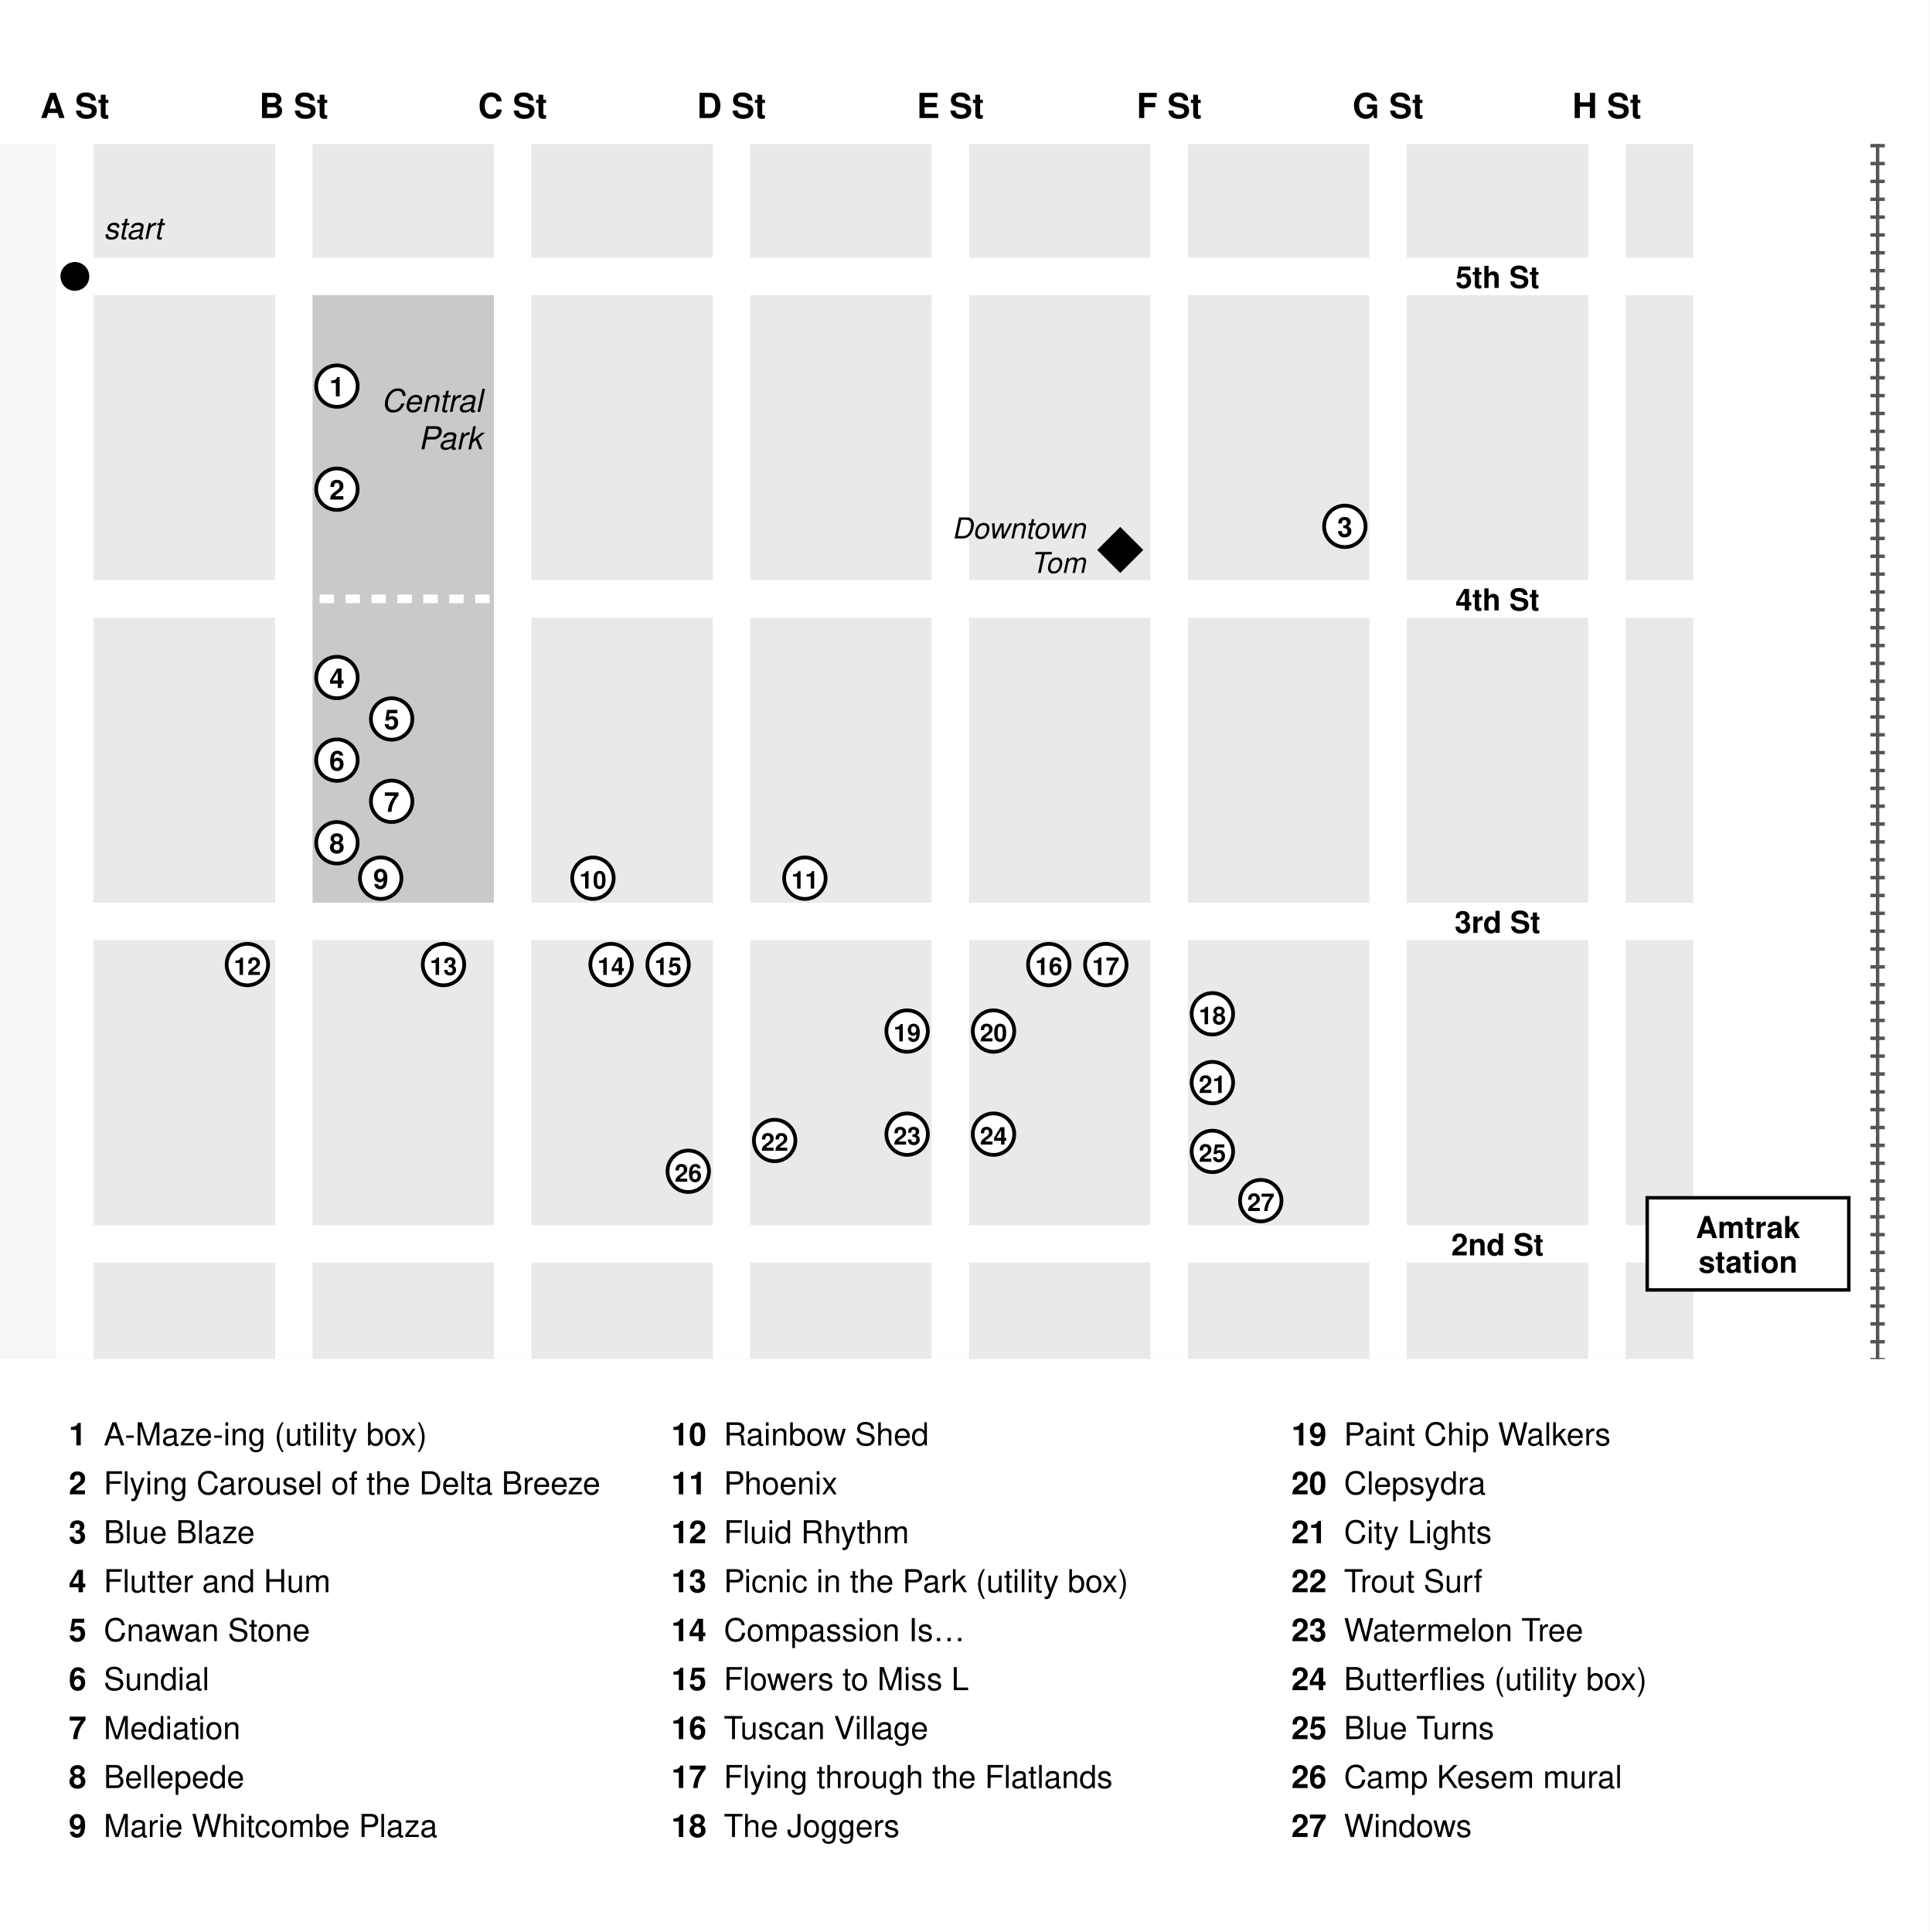
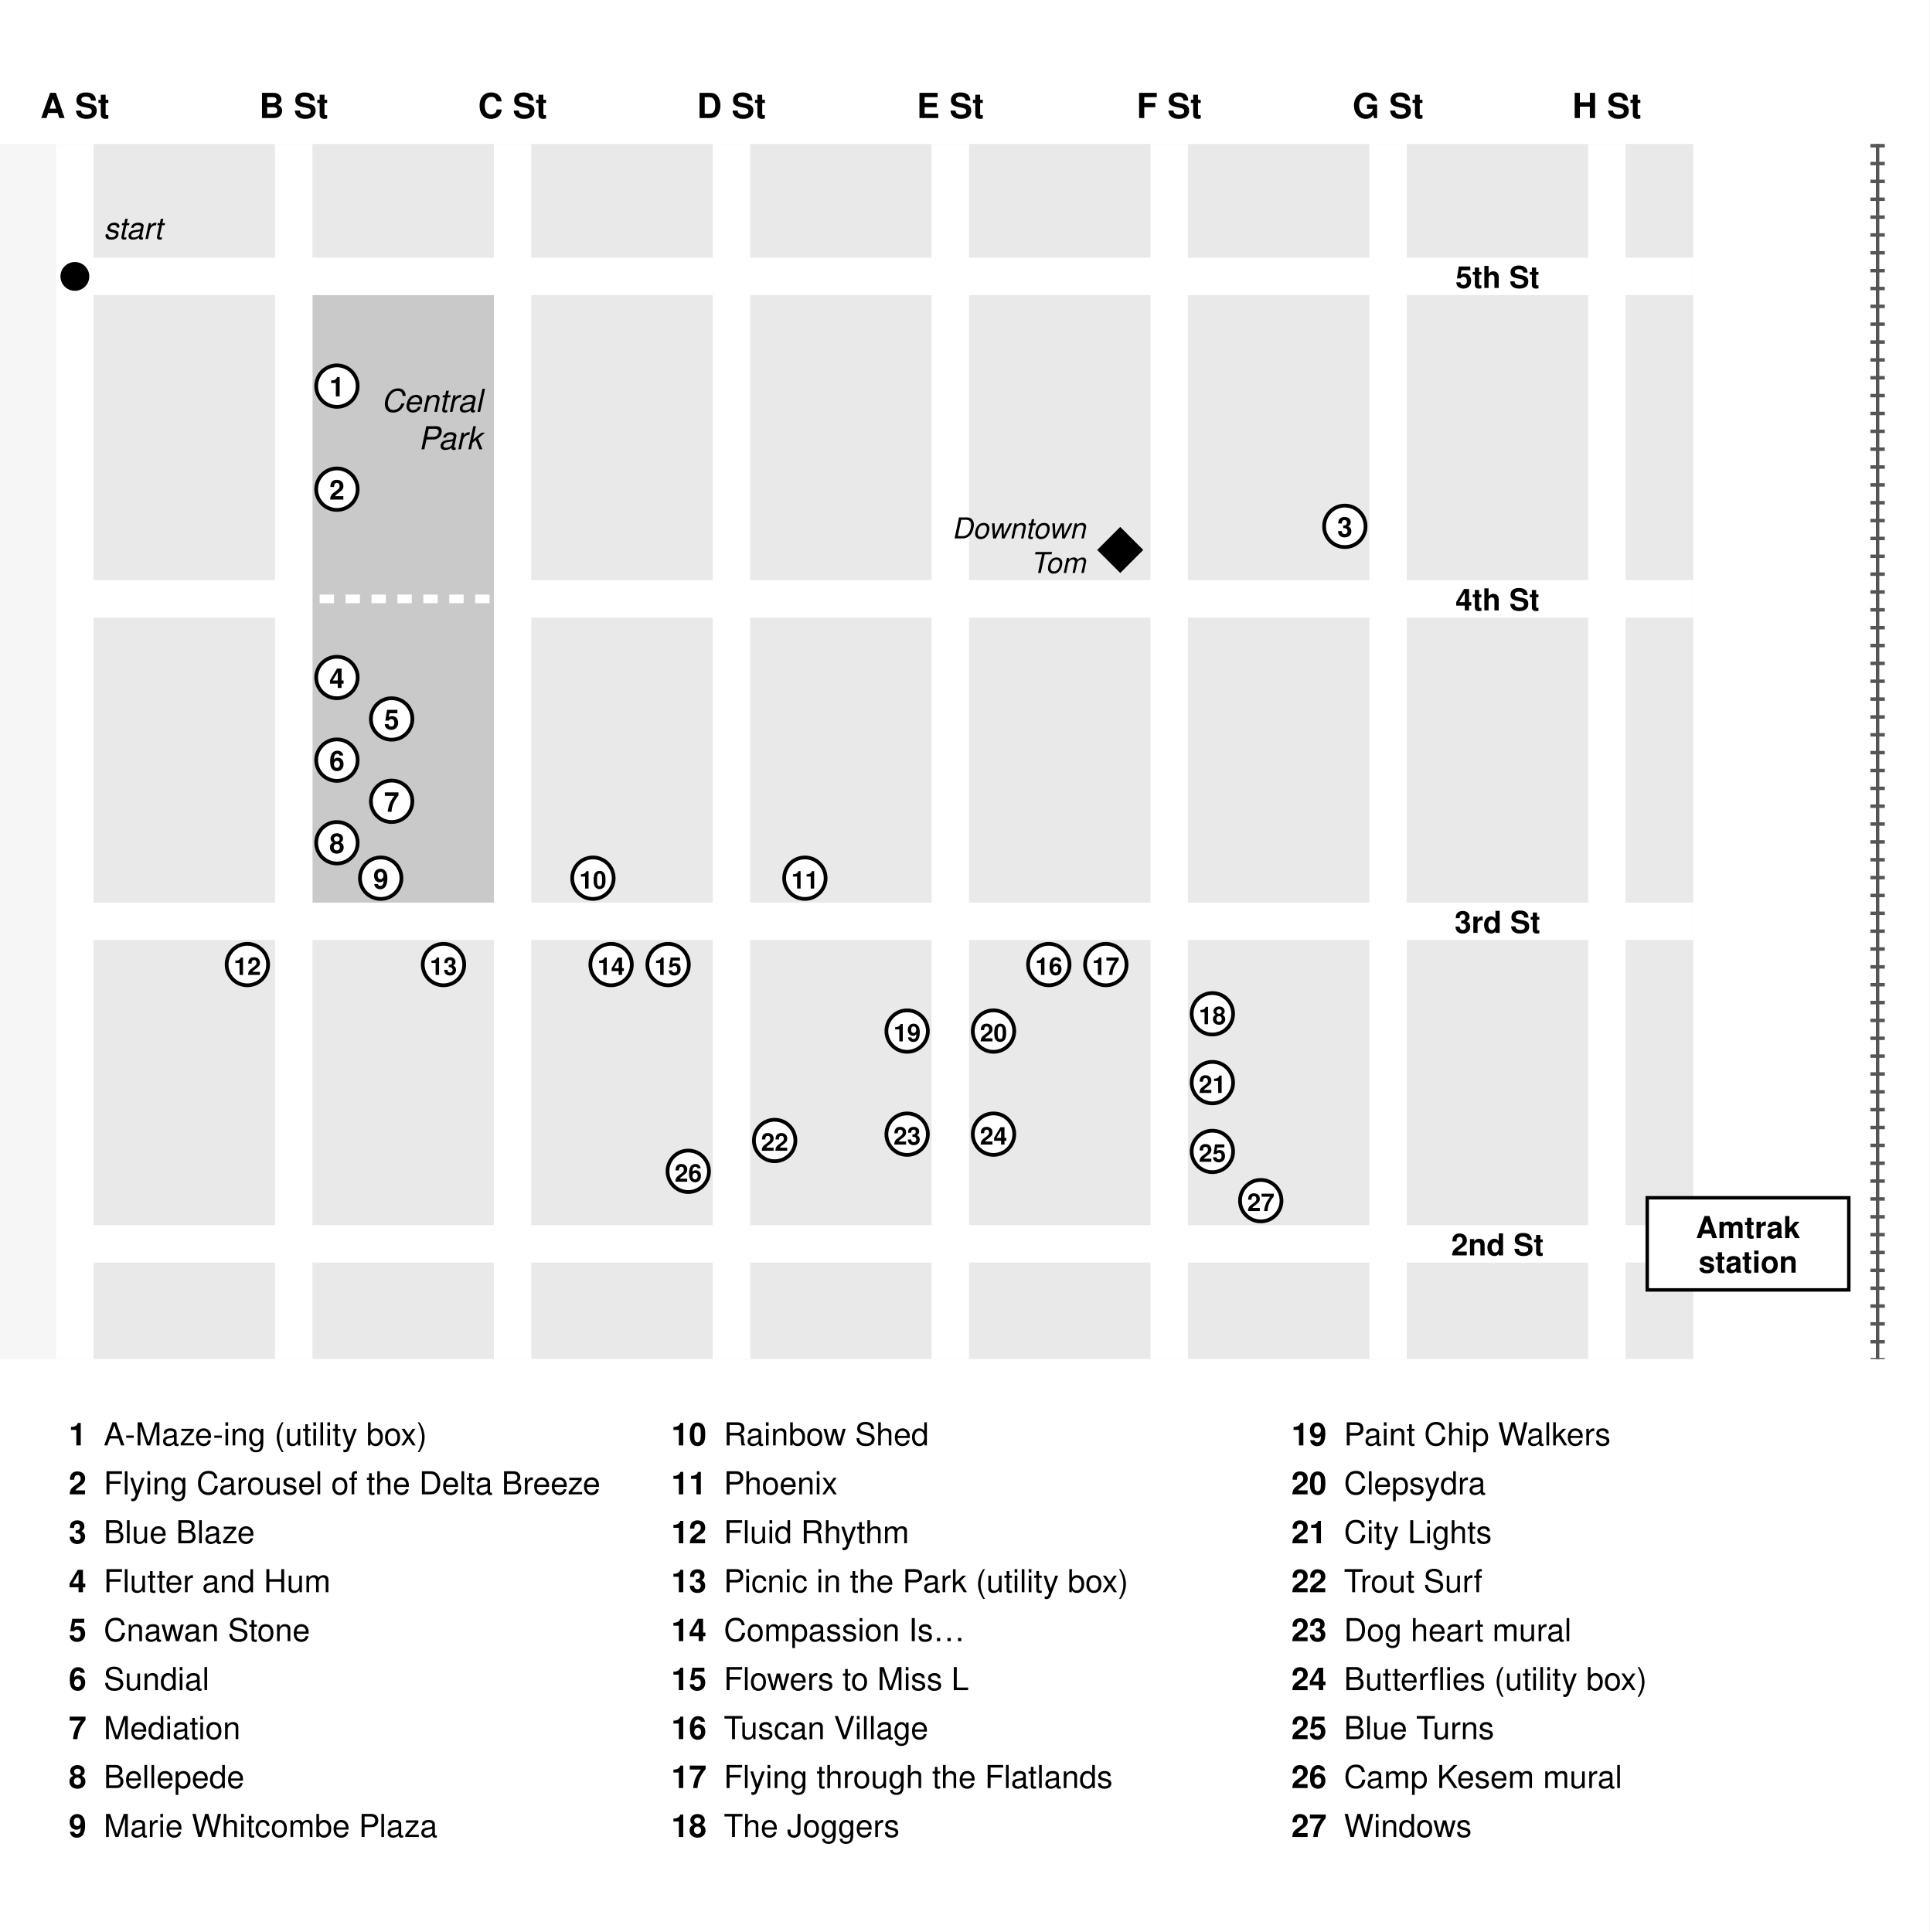
<svg xmlns="http://www.w3.org/2000/svg" width="670" height="671" viewBox="0 0 670 671">
  <rect x="0" y="0" width="670" height="671" fill="#ffffff" />
  <g transform="translate(-124.0,0)">
    <rect x="144.00" y="50.00" width="568.00" height="422.00" fill="#e9e9e9" stroke="none" stroke-width="1.00" rx="0.0" />
    <rect x="8.00" y="50.00" width="136.00" height="422.00" fill="#f6f6f6" stroke="none" stroke-width="1.00" rx="0.0" />
    <rect x="232.50" y="102.50" width="63.00" height="211.00" fill="#c9c9c9" stroke="none" stroke-width="1.00" rx="0.0" />
    <text x="291.50" y="143.04" font-family="-apple-system, 'Helvetica Neue', Helvetica, Arial, sans-serif" font-size="11.00" fill="#000000" text-anchor="end" font-weight="normal" font-style="italic" xml:space="preserve">Central</text>
    <text x="291.50" y="156.04" font-family="-apple-system, 'Helvetica Neue', Helvetica, Arial, sans-serif" font-size="11.00" fill="#000000" text-anchor="end" font-weight="normal" font-style="italic" xml:space="preserve">Park</text>
    <line x1="144.00" y1="96.00" x2="712.00" y2="96.00" stroke="#ffffff" stroke-width="13.00" />
    <line x1="144.00" y1="208.00" x2="226.00" y2="208.00" stroke="#ffffff" stroke-width="13.00" />
    <line x1="302.00" y1="208.00" x2="712.00" y2="208.00" stroke="#ffffff" stroke-width="13.00" />
    <line x1="144.00" y1="320.00" x2="712.00" y2="320.00" stroke="#ffffff" stroke-width="13.00" />
    <line x1="144.00" y1="432.00" x2="712.00" y2="432.00" stroke="#ffffff" stroke-width="13.00" />
    <line x1="226.0" y1="208.0" x2="302.0" y2="208.0" stroke="#ffffff" stroke-width="3" stroke-dasharray="5 4" />
    <line x1="150.00" y1="50.00" x2="150.00" y2="472.00" stroke="#ffffff" stroke-width="13.00" />
    <line x1="226.00" y1="50.00" x2="226.00" y2="472.00" stroke="#ffffff" stroke-width="13.00" />
    <line x1="302.00" y1="50.00" x2="302.00" y2="472.00" stroke="#ffffff" stroke-width="13.00" />
    <line x1="378.00" y1="50.00" x2="378.00" y2="472.00" stroke="#ffffff" stroke-width="13.00" />
    <line x1="454.00" y1="50.00" x2="454.00" y2="472.00" stroke="#ffffff" stroke-width="13.00" />
    <line x1="530.00" y1="50.00" x2="530.00" y2="472.00" stroke="#ffffff" stroke-width="13.00" />
    <line x1="606.00" y1="50.00" x2="606.00" y2="472.00" stroke="#ffffff" stroke-width="13.00" />
    <line x1="682.00" y1="50.00" x2="682.00" y2="472.00" stroke="#ffffff" stroke-width="13.00" />
    <text x="150.00" y="41.00" font-family="-apple-system, 'Helvetica Neue', Helvetica, Arial, sans-serif" font-size="12.00" fill="#000000" text-anchor="middle" font-weight="bold" xml:space="preserve">A St</text>
    <text x="226.00" y="41.00" font-family="-apple-system, 'Helvetica Neue', Helvetica, Arial, sans-serif" font-size="12.00" fill="#000000" text-anchor="middle" font-weight="bold" xml:space="preserve">B St</text>
    <text x="302.00" y="41.00" font-family="-apple-system, 'Helvetica Neue', Helvetica, Arial, sans-serif" font-size="12.00" fill="#000000" text-anchor="middle" font-weight="bold" xml:space="preserve">C St</text>
    <text x="378.00" y="41.00" font-family="-apple-system, 'Helvetica Neue', Helvetica, Arial, sans-serif" font-size="12.00" fill="#000000" text-anchor="middle" font-weight="bold" xml:space="preserve">D St</text>
    <text x="454.00" y="41.00" font-family="-apple-system, 'Helvetica Neue', Helvetica, Arial, sans-serif" font-size="12.00" fill="#000000" text-anchor="middle" font-weight="bold" xml:space="preserve">E St</text>
    <text x="530.00" y="41.00" font-family="-apple-system, 'Helvetica Neue', Helvetica, Arial, sans-serif" font-size="12.00" fill="#000000" text-anchor="middle" font-weight="bold" xml:space="preserve">F St</text>
    <text x="606.00" y="41.00" font-family="-apple-system, 'Helvetica Neue', Helvetica, Arial, sans-serif" font-size="12.00" fill="#000000" text-anchor="middle" font-weight="bold" xml:space="preserve">G St</text>
    <text x="682.00" y="41.00" font-family="-apple-system, 'Helvetica Neue', Helvetica, Arial, sans-serif" font-size="12.00" fill="#000000" text-anchor="middle" font-weight="bold" xml:space="preserve">H St</text>
    <text x="644.00" y="100.00" font-family="-apple-system, 'Helvetica Neue', Helvetica, Arial, sans-serif" font-size="10.50" fill="#000000" text-anchor="middle" font-weight="bold" xml:space="preserve">5th St</text>
    <text x="644.00" y="212.00" font-family="-apple-system, 'Helvetica Neue', Helvetica, Arial, sans-serif" font-size="10.50" fill="#000000" text-anchor="middle" font-weight="bold" xml:space="preserve">4th St</text>
    <text x="644.00" y="324.00" font-family="-apple-system, 'Helvetica Neue', Helvetica, Arial, sans-serif" font-size="10.50" fill="#000000" text-anchor="middle" font-weight="bold" xml:space="preserve">3rd St</text>
    <text x="644.00" y="436.00" font-family="-apple-system, 'Helvetica Neue', Helvetica, Arial, sans-serif" font-size="10.50" fill="#000000" text-anchor="middle" font-weight="bold" xml:space="preserve">2nd St</text>
    <rect x="696.00" y="416.00" width="70.00" height="32.00" fill="#ffffff" stroke="#000000" stroke-width="1.20" rx="0.0" />
    <text x="731.00" y="430.00" font-family="-apple-system, 'Helvetica Neue', Helvetica, Arial, sans-serif" font-size="10.50" fill="#000000" text-anchor="middle" font-weight="bold" xml:space="preserve">Amtrak</text>
    <text x="731.00" y="442.00" font-family="-apple-system, 'Helvetica Neue', Helvetica, Arial, sans-serif" font-size="10.50" fill="#000000" text-anchor="middle" font-weight="bold" xml:space="preserve">station</text>
    <line x1="776.00" y1="50.00" x2="776.00" y2="472.00" stroke="#555555" stroke-width="1.20" />
    <line x1="776.0" y1="50.0" x2="776.0" y2="472.0" stroke="#555555" stroke-width="5" stroke-dasharray="1.2 5" />
    <circle cx="150.0" cy="96.0" r="5" fill="#000000" />
    <text x="160.00" y="83.00" font-family="-apple-system, 'Helvetica Neue', Helvetica, Arial, sans-serif" font-size="10.50" fill="#000000" text-anchor="start" font-weight="normal" font-style="italic" xml:space="preserve">start</text>
    <polygon points="513.0,183.0 521.0,191.0 513.0,199.0 505.0,191.0" fill="#000000" />
    <text x="501.00" y="187.00" font-family="-apple-system, 'Helvetica Neue', Helvetica, Arial, sans-serif" font-size="10.00" fill="#000000" text-anchor="end" font-weight="normal" font-style="italic" xml:space="preserve">Downtown</text>
    <text x="501.00" y="199.00" font-family="-apple-system, 'Helvetica Neue', Helvetica, Arial, sans-serif" font-size="10.00" fill="#000000" text-anchor="end" font-weight="normal" font-style="italic" xml:space="preserve">Tom</text>
    <circle cx="241.0" cy="134.1" r="7.2" fill="#ffffff" stroke="#000000" stroke-width="1.3" />
    <text x="241.00" y="137.68" font-family="-apple-system, 'Helvetica Neue', Helvetica, Arial, sans-serif" font-size="9.50" fill="#000000" text-anchor="middle" font-weight="bold" xml:space="preserve">1</text>
    <circle cx="241.0" cy="169.9" r="7.2" fill="#ffffff" stroke="#000000" stroke-width="1.3" />
    <text x="241.00" y="173.52" font-family="-apple-system, 'Helvetica Neue', Helvetica, Arial, sans-serif" font-size="9.50" fill="#000000" text-anchor="middle" font-weight="bold" xml:space="preserve">2</text>
    <circle cx="591.0" cy="182.8" r="7.2" fill="#ffffff" stroke="#000000" stroke-width="1.3" />
    <text x="591.00" y="186.42" font-family="-apple-system, 'Helvetica Neue', Helvetica, Arial, sans-serif" font-size="9.50" fill="#000000" text-anchor="middle" font-weight="bold" xml:space="preserve">3</text>
    <circle cx="241.0" cy="235.3" r="7.2" fill="#ffffff" stroke="#000000" stroke-width="1.3" />
    <text x="241.00" y="238.93" font-family="-apple-system, 'Helvetica Neue', Helvetica, Arial, sans-serif" font-size="9.50" fill="#000000" text-anchor="middle" font-weight="bold" xml:space="preserve">4</text>
    <circle cx="260.0" cy="249.7" r="7.2" fill="#ffffff" stroke="#000000" stroke-width="1.3" />
    <text x="260.00" y="253.26" font-family="-apple-system, 'Helvetica Neue', Helvetica, Arial, sans-serif" font-size="9.50" fill="#000000" text-anchor="middle" font-weight="bold" xml:space="preserve">5</text>
    <circle cx="241.0" cy="264.0" r="7.2" fill="#ffffff" stroke="#000000" stroke-width="1.3" />
    <text x="241.00" y="267.60" font-family="-apple-system, 'Helvetica Neue', Helvetica, Arial, sans-serif" font-size="9.50" fill="#000000" text-anchor="middle" font-weight="bold" xml:space="preserve">6</text>
    <circle cx="260.0" cy="278.3" r="7.2" fill="#ffffff" stroke="#000000" stroke-width="1.3" />
    <text x="260.00" y="281.94" font-family="-apple-system, 'Helvetica Neue', Helvetica, Arial, sans-serif" font-size="9.50" fill="#000000" text-anchor="middle" font-weight="bold" xml:space="preserve">7</text>
    <circle cx="241.0" cy="292.7" r="7.2" fill="#ffffff" stroke="#000000" stroke-width="1.3" />
    <text x="241.00" y="296.27" font-family="-apple-system, 'Helvetica Neue', Helvetica, Arial, sans-serif" font-size="9.50" fill="#000000" text-anchor="middle" font-weight="bold" xml:space="preserve">8</text>
    <circle cx="256.2" cy="305.0" r="7.2" fill="#ffffff" stroke="#000000" stroke-width="1.3" />
    <text x="256.25" y="308.60" font-family="-apple-system, 'Helvetica Neue', Helvetica, Arial, sans-serif" font-size="9.50" fill="#000000" text-anchor="middle" font-weight="bold" xml:space="preserve">9</text>
    <circle cx="329.9" cy="305.0" r="7.2" fill="#ffffff" stroke="#000000" stroke-width="1.3" />
    <text x="329.88" y="308.60" font-family="-apple-system, 'Helvetica Neue', Helvetica, Arial, sans-serif" font-size="8.50" fill="#000000" text-anchor="middle" font-weight="bold" xml:space="preserve">10</text>
    <circle cx="403.5" cy="305.0" r="7.2" fill="#ffffff" stroke="#000000" stroke-width="1.3" />
    <text x="403.51" y="308.60" font-family="-apple-system, 'Helvetica Neue', Helvetica, Arial, sans-serif" font-size="8.50" fill="#000000" text-anchor="middle" font-weight="bold" xml:space="preserve">11</text>
    <circle cx="209.9" cy="335.0" r="7.2" fill="#ffffff" stroke="#000000" stroke-width="1.3" />
    <text x="209.89" y="338.60" font-family="-apple-system, 'Helvetica Neue', Helvetica, Arial, sans-serif" font-size="8.50" fill="#000000" text-anchor="middle" font-weight="bold" xml:space="preserve">12</text>
    <circle cx="278.0" cy="335.0" r="7.2" fill="#ffffff" stroke="#000000" stroke-width="1.3" />
    <text x="277.98" y="338.60" font-family="-apple-system, 'Helvetica Neue', Helvetica, Arial, sans-serif" font-size="8.50" fill="#000000" text-anchor="middle" font-weight="bold" xml:space="preserve">13</text>
    <circle cx="336.2" cy="335.0" r="7.2" fill="#ffffff" stroke="#000000" stroke-width="1.3" />
    <text x="336.20" y="338.60" font-family="-apple-system, 'Helvetica Neue', Helvetica, Arial, sans-serif" font-size="8.50" fill="#000000" text-anchor="middle" font-weight="bold" xml:space="preserve">14</text>
    <circle cx="356.0" cy="335.0" r="7.2" fill="#ffffff" stroke="#000000" stroke-width="1.3" />
    <text x="355.96" y="338.60" font-family="-apple-system, 'Helvetica Neue', Helvetica, Arial, sans-serif" font-size="8.50" fill="#000000" text-anchor="middle" font-weight="bold" xml:space="preserve">15</text>
    <circle cx="488.2" cy="335.0" r="7.2" fill="#ffffff" stroke="#000000" stroke-width="1.3" />
    <text x="488.20" y="338.60" font-family="-apple-system, 'Helvetica Neue', Helvetica, Arial, sans-serif" font-size="8.50" fill="#000000" text-anchor="middle" font-weight="bold" xml:space="preserve">16</text>
    <circle cx="508.0" cy="335.0" r="7.2" fill="#ffffff" stroke="#000000" stroke-width="1.3" />
    <text x="507.96" y="338.60" font-family="-apple-system, 'Helvetica Neue', Helvetica, Arial, sans-serif" font-size="8.50" fill="#000000" text-anchor="middle" font-weight="bold" xml:space="preserve">17</text>
    <circle cx="545.0" cy="352.1" r="7.2" fill="#ffffff" stroke="#000000" stroke-width="1.3" />
    <text x="545.00" y="355.71" font-family="-apple-system, 'Helvetica Neue', Helvetica, Arial, sans-serif" font-size="8.50" fill="#000000" text-anchor="middle" font-weight="bold" xml:space="preserve">18</text>
    <circle cx="439.0" cy="358.1" r="7.2" fill="#ffffff" stroke="#000000" stroke-width="1.3" />
    <text x="439.00" y="361.68" font-family="-apple-system, 'Helvetica Neue', Helvetica, Arial, sans-serif" font-size="8.50" fill="#000000" text-anchor="middle" font-weight="bold" xml:space="preserve">19</text>
    <circle cx="469.0" cy="358.1" r="7.2" fill="#ffffff" stroke="#000000" stroke-width="1.3" />
    <text x="469.00" y="361.68" font-family="-apple-system, 'Helvetica Neue', Helvetica, Arial, sans-serif" font-size="8.50" fill="#000000" text-anchor="middle" font-weight="bold" xml:space="preserve">20</text>
    <circle cx="545.0" cy="376.0" r="7.2" fill="#ffffff" stroke="#000000" stroke-width="1.3" />
    <text x="545.00" y="379.60" font-family="-apple-system, 'Helvetica Neue', Helvetica, Arial, sans-serif" font-size="8.50" fill="#000000" text-anchor="middle" font-weight="bold" xml:space="preserve">21</text>
    <circle cx="393.0" cy="396.1" r="7.2" fill="#ffffff" stroke="#000000" stroke-width="1.3" />
    <text x="393.00" y="399.67" font-family="-apple-system, 'Helvetica Neue', Helvetica, Arial, sans-serif" font-size="8.50" fill="#000000" text-anchor="middle" font-weight="bold" xml:space="preserve">22</text>
    <circle cx="439.0" cy="393.9" r="7.2" fill="#ffffff" stroke="#000000" stroke-width="1.3" />
    <text x="439.00" y="397.52" font-family="-apple-system, 'Helvetica Neue', Helvetica, Arial, sans-serif" font-size="8.50" fill="#000000" text-anchor="middle" font-weight="bold" xml:space="preserve">23</text>
    <circle cx="469.0" cy="393.9" r="7.2" fill="#ffffff" stroke="#000000" stroke-width="1.3" />
    <text x="469.00" y="397.52" font-family="-apple-system, 'Helvetica Neue', Helvetica, Arial, sans-serif" font-size="8.50" fill="#000000" text-anchor="middle" font-weight="bold" xml:space="preserve">24</text>
    <circle cx="545.0" cy="399.9" r="7.2" fill="#ffffff" stroke="#000000" stroke-width="1.3" />
    <text x="545.00" y="403.49" font-family="-apple-system, 'Helvetica Neue', Helvetica, Arial, sans-serif" font-size="8.50" fill="#000000" text-anchor="middle" font-weight="bold" xml:space="preserve">25</text>
    <circle cx="363.0" cy="406.8" r="7.2" fill="#ffffff" stroke="#000000" stroke-width="1.3" />
    <text x="363.00" y="410.42" font-family="-apple-system, 'Helvetica Neue', Helvetica, Arial, sans-serif" font-size="8.50" fill="#000000" text-anchor="middle" font-weight="bold" xml:space="preserve">26</text>
    <circle cx="561.8" cy="417.0" r="7.2" fill="#ffffff" stroke="#000000" stroke-width="1.3" />
    <text x="561.83" y="420.60" font-family="-apple-system, 'Helvetica Neue', Helvetica, Arial, sans-serif" font-size="8.50" fill="#000000" text-anchor="middle" font-weight="bold" xml:space="preserve">27</text>
  </g>
  <text x="30.00" y="502.00" font-family="-apple-system, 'Helvetica Neue', Helvetica, Arial, sans-serif" font-size="11.00" fill="#000000" text-anchor="end" font-weight="bold" xml:space="preserve">1</text>
  <text x="36.00" y="502.00" font-family="-apple-system, 'Helvetica Neue', Helvetica, Arial, sans-serif" font-size="11.00" fill="#000000" text-anchor="start" font-weight="normal" xml:space="preserve">A-Maze-ing (utility box)</text>
  <text x="30.00" y="519.00" font-family="-apple-system, 'Helvetica Neue', Helvetica, Arial, sans-serif" font-size="11.00" fill="#000000" text-anchor="end" font-weight="bold" xml:space="preserve">2</text>
  <text x="36.00" y="519.00" font-family="-apple-system, 'Helvetica Neue', Helvetica, Arial, sans-serif" font-size="11.00" fill="#000000" text-anchor="start" font-weight="normal" xml:space="preserve">Flying Carousel of the Delta Breeze</text>
  <text x="30.00" y="536.00" font-family="-apple-system, 'Helvetica Neue', Helvetica, Arial, sans-serif" font-size="11.00" fill="#000000" text-anchor="end" font-weight="bold" xml:space="preserve">3</text>
  <text x="36.00" y="536.00" font-family="-apple-system, 'Helvetica Neue', Helvetica, Arial, sans-serif" font-size="11.00" fill="#000000" text-anchor="start" font-weight="normal" xml:space="preserve">Blue Blaze</text>
  <text x="30.00" y="553.00" font-family="-apple-system, 'Helvetica Neue', Helvetica, Arial, sans-serif" font-size="11.00" fill="#000000" text-anchor="end" font-weight="bold" xml:space="preserve">4</text>
  <text x="36.00" y="553.00" font-family="-apple-system, 'Helvetica Neue', Helvetica, Arial, sans-serif" font-size="11.00" fill="#000000" text-anchor="start" font-weight="normal" xml:space="preserve">Flutter and Hum</text>
  <text x="30.00" y="570.00" font-family="-apple-system, 'Helvetica Neue', Helvetica, Arial, sans-serif" font-size="11.00" fill="#000000" text-anchor="end" font-weight="bold" xml:space="preserve">5</text>
  <text x="36.00" y="570.00" font-family="-apple-system, 'Helvetica Neue', Helvetica, Arial, sans-serif" font-size="11.00" fill="#000000" text-anchor="start" font-weight="normal" xml:space="preserve">Cnawan Stone</text>
  <text x="30.00" y="587.00" font-family="-apple-system, 'Helvetica Neue', Helvetica, Arial, sans-serif" font-size="11.00" fill="#000000" text-anchor="end" font-weight="bold" xml:space="preserve">6</text>
  <text x="36.00" y="587.00" font-family="-apple-system, 'Helvetica Neue', Helvetica, Arial, sans-serif" font-size="11.00" fill="#000000" text-anchor="start" font-weight="normal" xml:space="preserve">Sundial</text>
  <text x="30.00" y="604.00" font-family="-apple-system, 'Helvetica Neue', Helvetica, Arial, sans-serif" font-size="11.00" fill="#000000" text-anchor="end" font-weight="bold" xml:space="preserve">7</text>
  <text x="36.00" y="604.00" font-family="-apple-system, 'Helvetica Neue', Helvetica, Arial, sans-serif" font-size="11.00" fill="#000000" text-anchor="start" font-weight="normal" xml:space="preserve">Mediation</text>
  <text x="30.00" y="621.00" font-family="-apple-system, 'Helvetica Neue', Helvetica, Arial, sans-serif" font-size="11.00" fill="#000000" text-anchor="end" font-weight="bold" xml:space="preserve">8</text>
  <text x="36.00" y="621.00" font-family="-apple-system, 'Helvetica Neue', Helvetica, Arial, sans-serif" font-size="11.00" fill="#000000" text-anchor="start" font-weight="normal" xml:space="preserve">Bellepede</text>
  <text x="30.00" y="638.00" font-family="-apple-system, 'Helvetica Neue', Helvetica, Arial, sans-serif" font-size="11.00" fill="#000000" text-anchor="end" font-weight="bold" xml:space="preserve">9</text>
  <text x="36.00" y="638.00" font-family="-apple-system, 'Helvetica Neue', Helvetica, Arial, sans-serif" font-size="11.00" fill="#000000" text-anchor="start" font-weight="normal" xml:space="preserve">Marie Whitcombe Plaza</text>
  <text x="245.33" y="502.00" font-family="-apple-system, 'Helvetica Neue', Helvetica, Arial, sans-serif" font-size="11.00" fill="#000000" text-anchor="end" font-weight="bold" xml:space="preserve">10</text>
  <text x="251.33" y="502.00" font-family="-apple-system, 'Helvetica Neue', Helvetica, Arial, sans-serif" font-size="11.00" fill="#000000" text-anchor="start" font-weight="normal" xml:space="preserve">Rainbow Shed</text>
  <text x="245.33" y="519.00" font-family="-apple-system, 'Helvetica Neue', Helvetica, Arial, sans-serif" font-size="11.00" fill="#000000" text-anchor="end" font-weight="bold" xml:space="preserve">11</text>
  <text x="251.33" y="519.00" font-family="-apple-system, 'Helvetica Neue', Helvetica, Arial, sans-serif" font-size="11.00" fill="#000000" text-anchor="start" font-weight="normal" xml:space="preserve">Phoenix</text>
  <text x="245.33" y="536.00" font-family="-apple-system, 'Helvetica Neue', Helvetica, Arial, sans-serif" font-size="11.00" fill="#000000" text-anchor="end" font-weight="bold" xml:space="preserve">12</text>
  <text x="251.33" y="536.00" font-family="-apple-system, 'Helvetica Neue', Helvetica, Arial, sans-serif" font-size="11.00" fill="#000000" text-anchor="start" font-weight="normal" xml:space="preserve">Fluid Rhythm</text>
  <text x="245.33" y="553.00" font-family="-apple-system, 'Helvetica Neue', Helvetica, Arial, sans-serif" font-size="11.00" fill="#000000" text-anchor="end" font-weight="bold" xml:space="preserve">13</text>
  <text x="251.33" y="553.00" font-family="-apple-system, 'Helvetica Neue', Helvetica, Arial, sans-serif" font-size="11.00" fill="#000000" text-anchor="start" font-weight="normal" xml:space="preserve">Picnic in the Park (utility box)</text>
  <text x="245.33" y="570.00" font-family="-apple-system, 'Helvetica Neue', Helvetica, Arial, sans-serif" font-size="11.00" fill="#000000" text-anchor="end" font-weight="bold" xml:space="preserve">14</text>
  <text x="251.33" y="570.00" font-family="-apple-system, 'Helvetica Neue', Helvetica, Arial, sans-serif" font-size="11.00" fill="#000000" text-anchor="start" font-weight="normal" xml:space="preserve">Compassion Is…</text>
  <text x="245.33" y="587.00" font-family="-apple-system, 'Helvetica Neue', Helvetica, Arial, sans-serif" font-size="11.00" fill="#000000" text-anchor="end" font-weight="bold" xml:space="preserve">15</text>
  <text x="251.33" y="587.00" font-family="-apple-system, 'Helvetica Neue', Helvetica, Arial, sans-serif" font-size="11.00" fill="#000000" text-anchor="start" font-weight="normal" xml:space="preserve">Flowers to Miss L</text>
  <text x="245.33" y="604.00" font-family="-apple-system, 'Helvetica Neue', Helvetica, Arial, sans-serif" font-size="11.00" fill="#000000" text-anchor="end" font-weight="bold" xml:space="preserve">16</text>
  <text x="251.33" y="604.00" font-family="-apple-system, 'Helvetica Neue', Helvetica, Arial, sans-serif" font-size="11.00" fill="#000000" text-anchor="start" font-weight="normal" xml:space="preserve">Tuscan Village</text>
  <text x="245.33" y="621.00" font-family="-apple-system, 'Helvetica Neue', Helvetica, Arial, sans-serif" font-size="11.00" fill="#000000" text-anchor="end" font-weight="bold" xml:space="preserve">17</text>
  <text x="251.33" y="621.00" font-family="-apple-system, 'Helvetica Neue', Helvetica, Arial, sans-serif" font-size="11.00" fill="#000000" text-anchor="start" font-weight="normal" xml:space="preserve">Flying through the Flatlands</text>
  <text x="245.33" y="638.00" font-family="-apple-system, 'Helvetica Neue', Helvetica, Arial, sans-serif" font-size="11.00" fill="#000000" text-anchor="end" font-weight="bold" xml:space="preserve">18</text>
  <text x="251.33" y="638.00" font-family="-apple-system, 'Helvetica Neue', Helvetica, Arial, sans-serif" font-size="11.00" fill="#000000" text-anchor="start" font-weight="normal" xml:space="preserve">The Joggers</text>
  <text x="460.67" y="502.00" font-family="-apple-system, 'Helvetica Neue', Helvetica, Arial, sans-serif" font-size="11.00" fill="#000000" text-anchor="end" font-weight="bold" xml:space="preserve">19</text>
  <text x="466.67" y="502.00" font-family="-apple-system, 'Helvetica Neue', Helvetica, Arial, sans-serif" font-size="11.00" fill="#000000" text-anchor="start" font-weight="normal" xml:space="preserve">Paint Chip Walkers</text>
  <text x="460.67" y="519.00" font-family="-apple-system, 'Helvetica Neue', Helvetica, Arial, sans-serif" font-size="11.00" fill="#000000" text-anchor="end" font-weight="bold" xml:space="preserve">20</text>
  <text x="466.67" y="519.00" font-family="-apple-system, 'Helvetica Neue', Helvetica, Arial, sans-serif" font-size="11.00" fill="#000000" text-anchor="start" font-weight="normal" xml:space="preserve">Clepsydra</text>
  <text x="460.67" y="536.00" font-family="-apple-system, 'Helvetica Neue', Helvetica, Arial, sans-serif" font-size="11.00" fill="#000000" text-anchor="end" font-weight="bold" xml:space="preserve">21</text>
  <text x="466.67" y="536.00" font-family="-apple-system, 'Helvetica Neue', Helvetica, Arial, sans-serif" font-size="11.00" fill="#000000" text-anchor="start" font-weight="normal" xml:space="preserve">City Lights</text>
  <text x="460.67" y="553.00" font-family="-apple-system, 'Helvetica Neue', Helvetica, Arial, sans-serif" font-size="11.00" fill="#000000" text-anchor="end" font-weight="bold" xml:space="preserve">22</text>
  <text x="466.67" y="553.00" font-family="-apple-system, 'Helvetica Neue', Helvetica, Arial, sans-serif" font-size="11.00" fill="#000000" text-anchor="start" font-weight="normal" xml:space="preserve">Trout Surf</text>
  <text x="460.67" y="570.00" font-family="-apple-system, 'Helvetica Neue', Helvetica, Arial, sans-serif" font-size="11.00" fill="#000000" text-anchor="end" font-weight="bold" xml:space="preserve">23</text>
-   <text x="466.67" y="570.00" font-family="-apple-system, 'Helvetica Neue', Helvetica, Arial, sans-serif" font-size="11.00" fill="#000000" text-anchor="start" font-weight="normal" xml:space="preserve">Watermelon Tree</text>
+   <text x="466.67" y="570.00" font-family="-apple-system, 'Helvetica Neue', Helvetica, Arial, sans-serif" font-size="11.00" fill="#000000" text-anchor="start" font-weight="normal" xml:space="preserve">Dog heart mural</text>
  <text x="460.67" y="587.00" font-family="-apple-system, 'Helvetica Neue', Helvetica, Arial, sans-serif" font-size="11.00" fill="#000000" text-anchor="end" font-weight="bold" xml:space="preserve">24</text>
  <text x="466.67" y="587.00" font-family="-apple-system, 'Helvetica Neue', Helvetica, Arial, sans-serif" font-size="11.00" fill="#000000" text-anchor="start" font-weight="normal" xml:space="preserve">Butterflies (utility box)</text>
  <text x="460.67" y="604.00" font-family="-apple-system, 'Helvetica Neue', Helvetica, Arial, sans-serif" font-size="11.00" fill="#000000" text-anchor="end" font-weight="bold" xml:space="preserve">25</text>
  <text x="466.67" y="604.00" font-family="-apple-system, 'Helvetica Neue', Helvetica, Arial, sans-serif" font-size="11.00" fill="#000000" text-anchor="start" font-weight="normal" xml:space="preserve">Blue Turns</text>
  <text x="460.67" y="621.00" font-family="-apple-system, 'Helvetica Neue', Helvetica, Arial, sans-serif" font-size="11.00" fill="#000000" text-anchor="end" font-weight="bold" xml:space="preserve">26</text>
  <text x="466.67" y="621.00" font-family="-apple-system, 'Helvetica Neue', Helvetica, Arial, sans-serif" font-size="11.00" fill="#000000" text-anchor="start" font-weight="normal" xml:space="preserve">Camp Kesem mural</text>
  <text x="460.67" y="638.00" font-family="-apple-system, 'Helvetica Neue', Helvetica, Arial, sans-serif" font-size="11.00" fill="#000000" text-anchor="end" font-weight="bold" xml:space="preserve">27</text>
  <text x="466.67" y="638.00" font-family="-apple-system, 'Helvetica Neue', Helvetica, Arial, sans-serif" font-size="11.00" fill="#000000" text-anchor="start" font-weight="normal" xml:space="preserve">Windows</text>
</svg>
